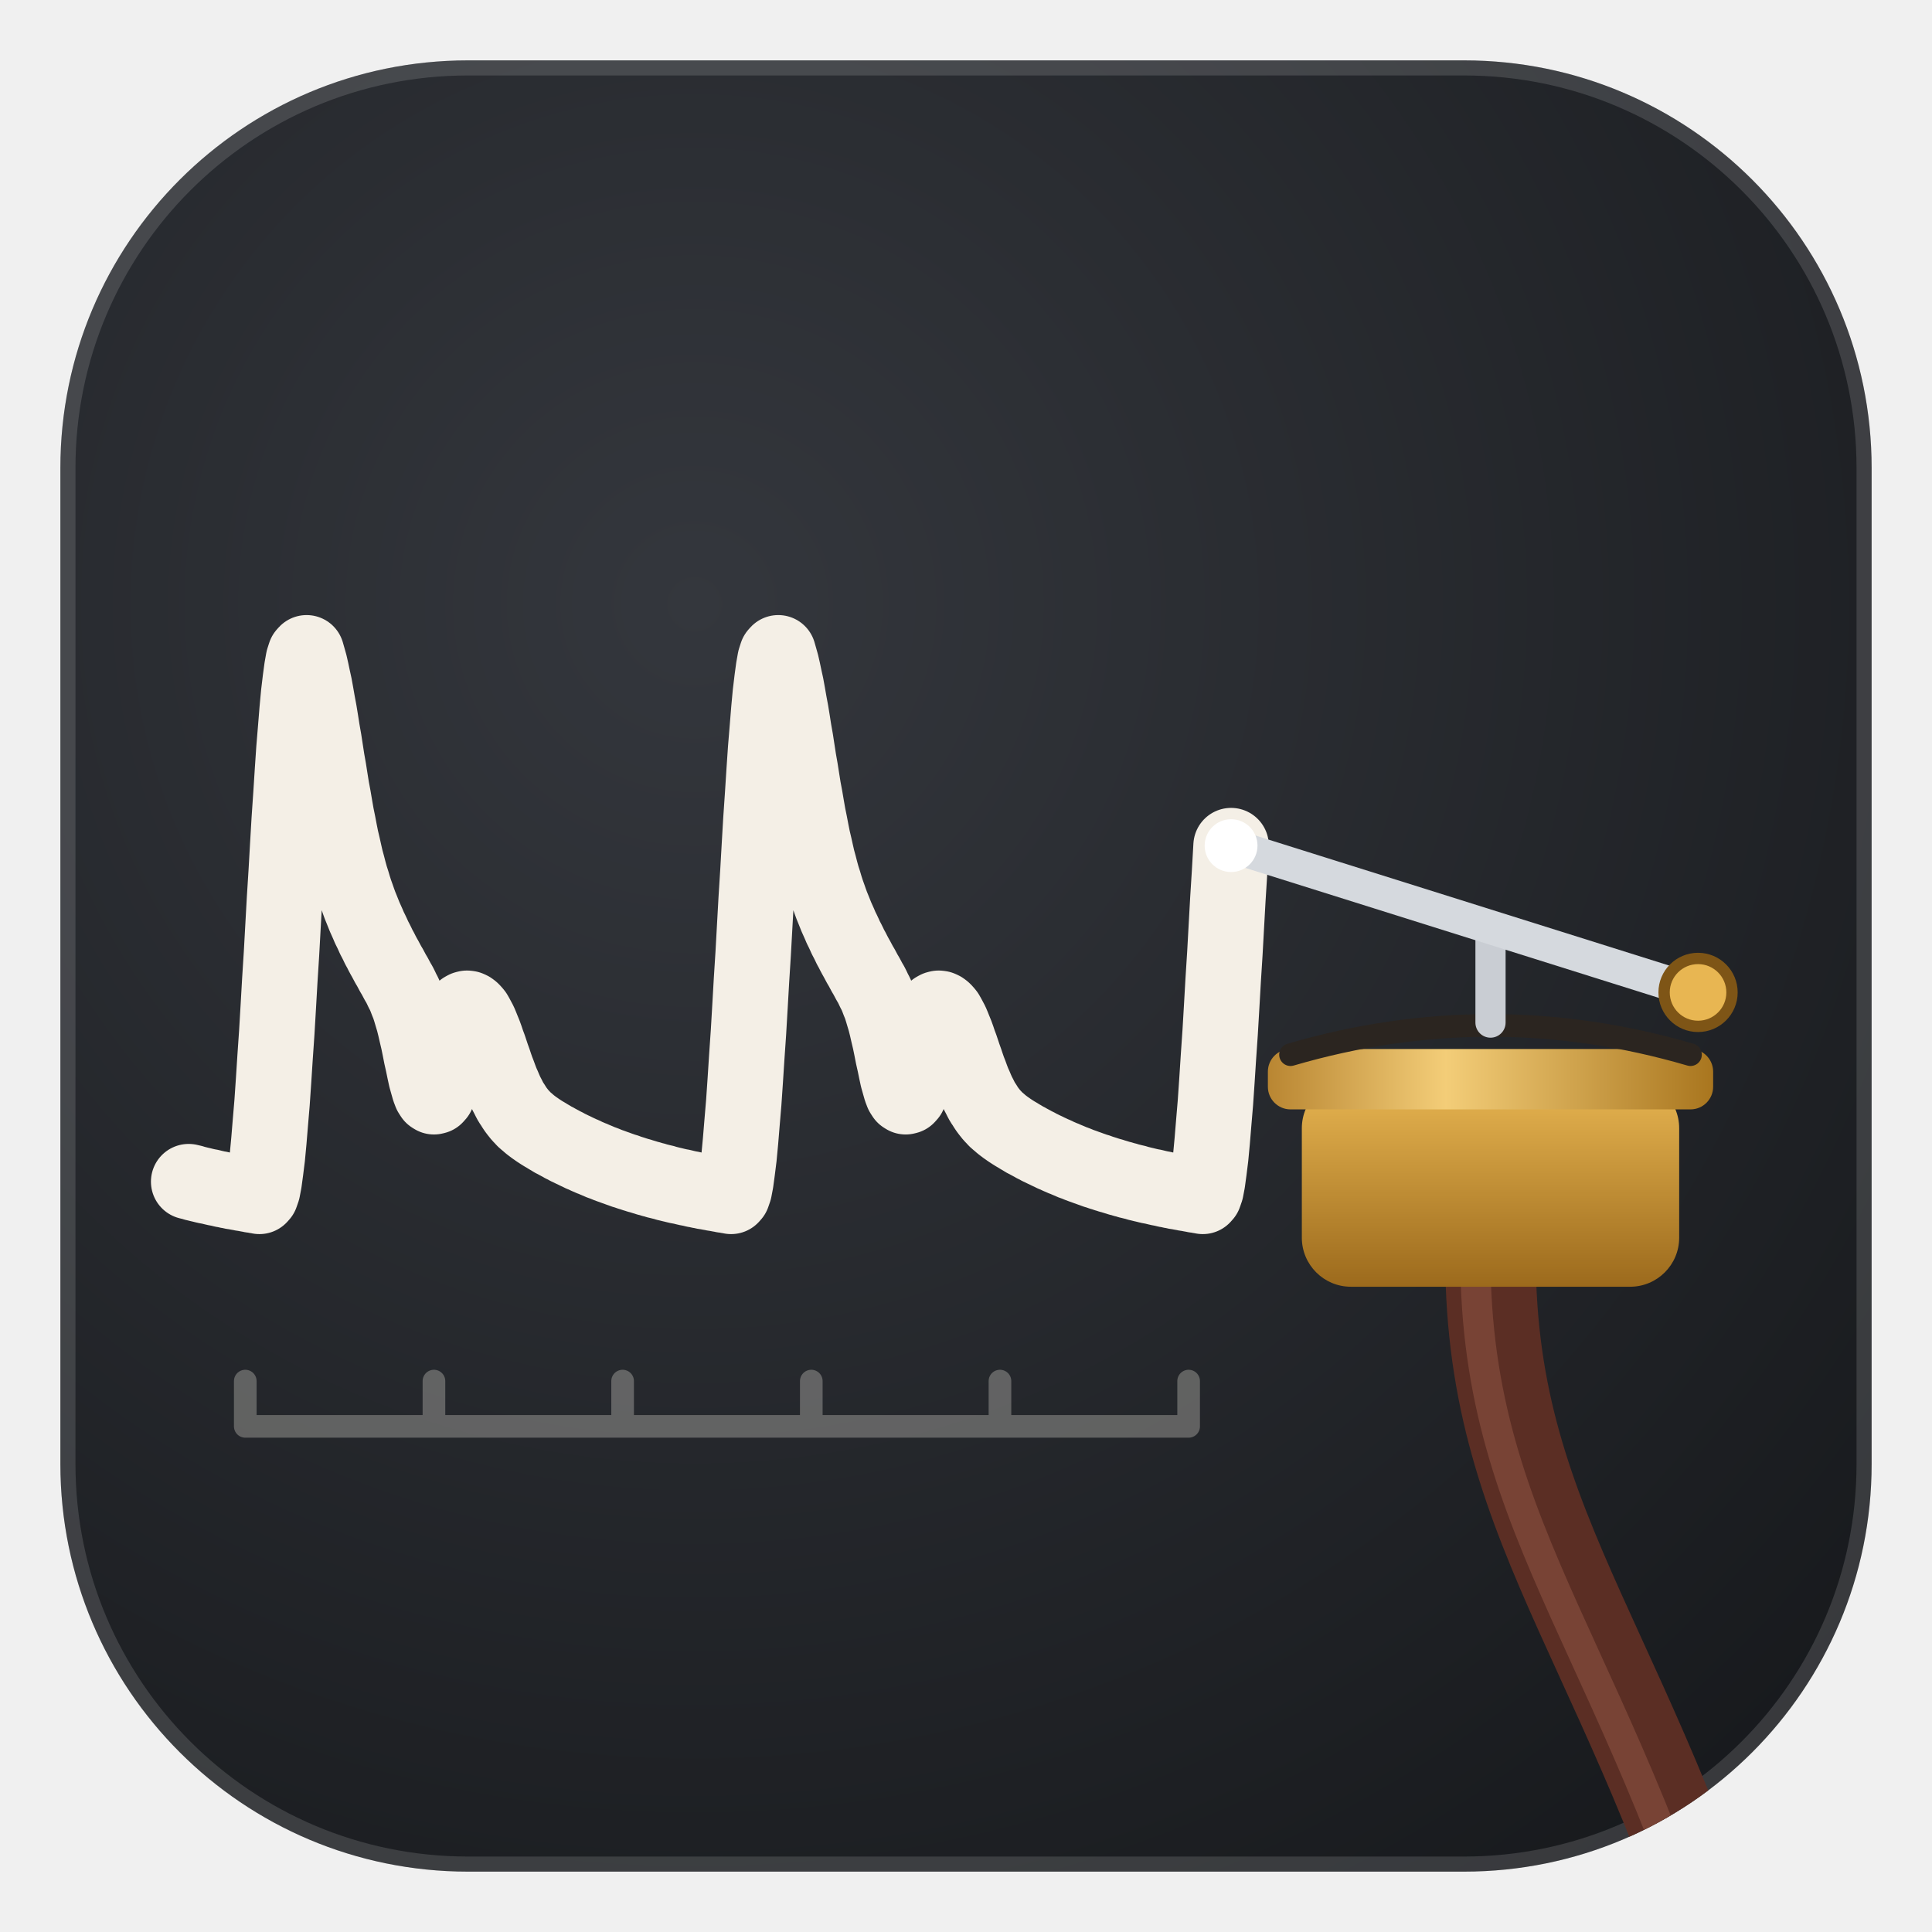
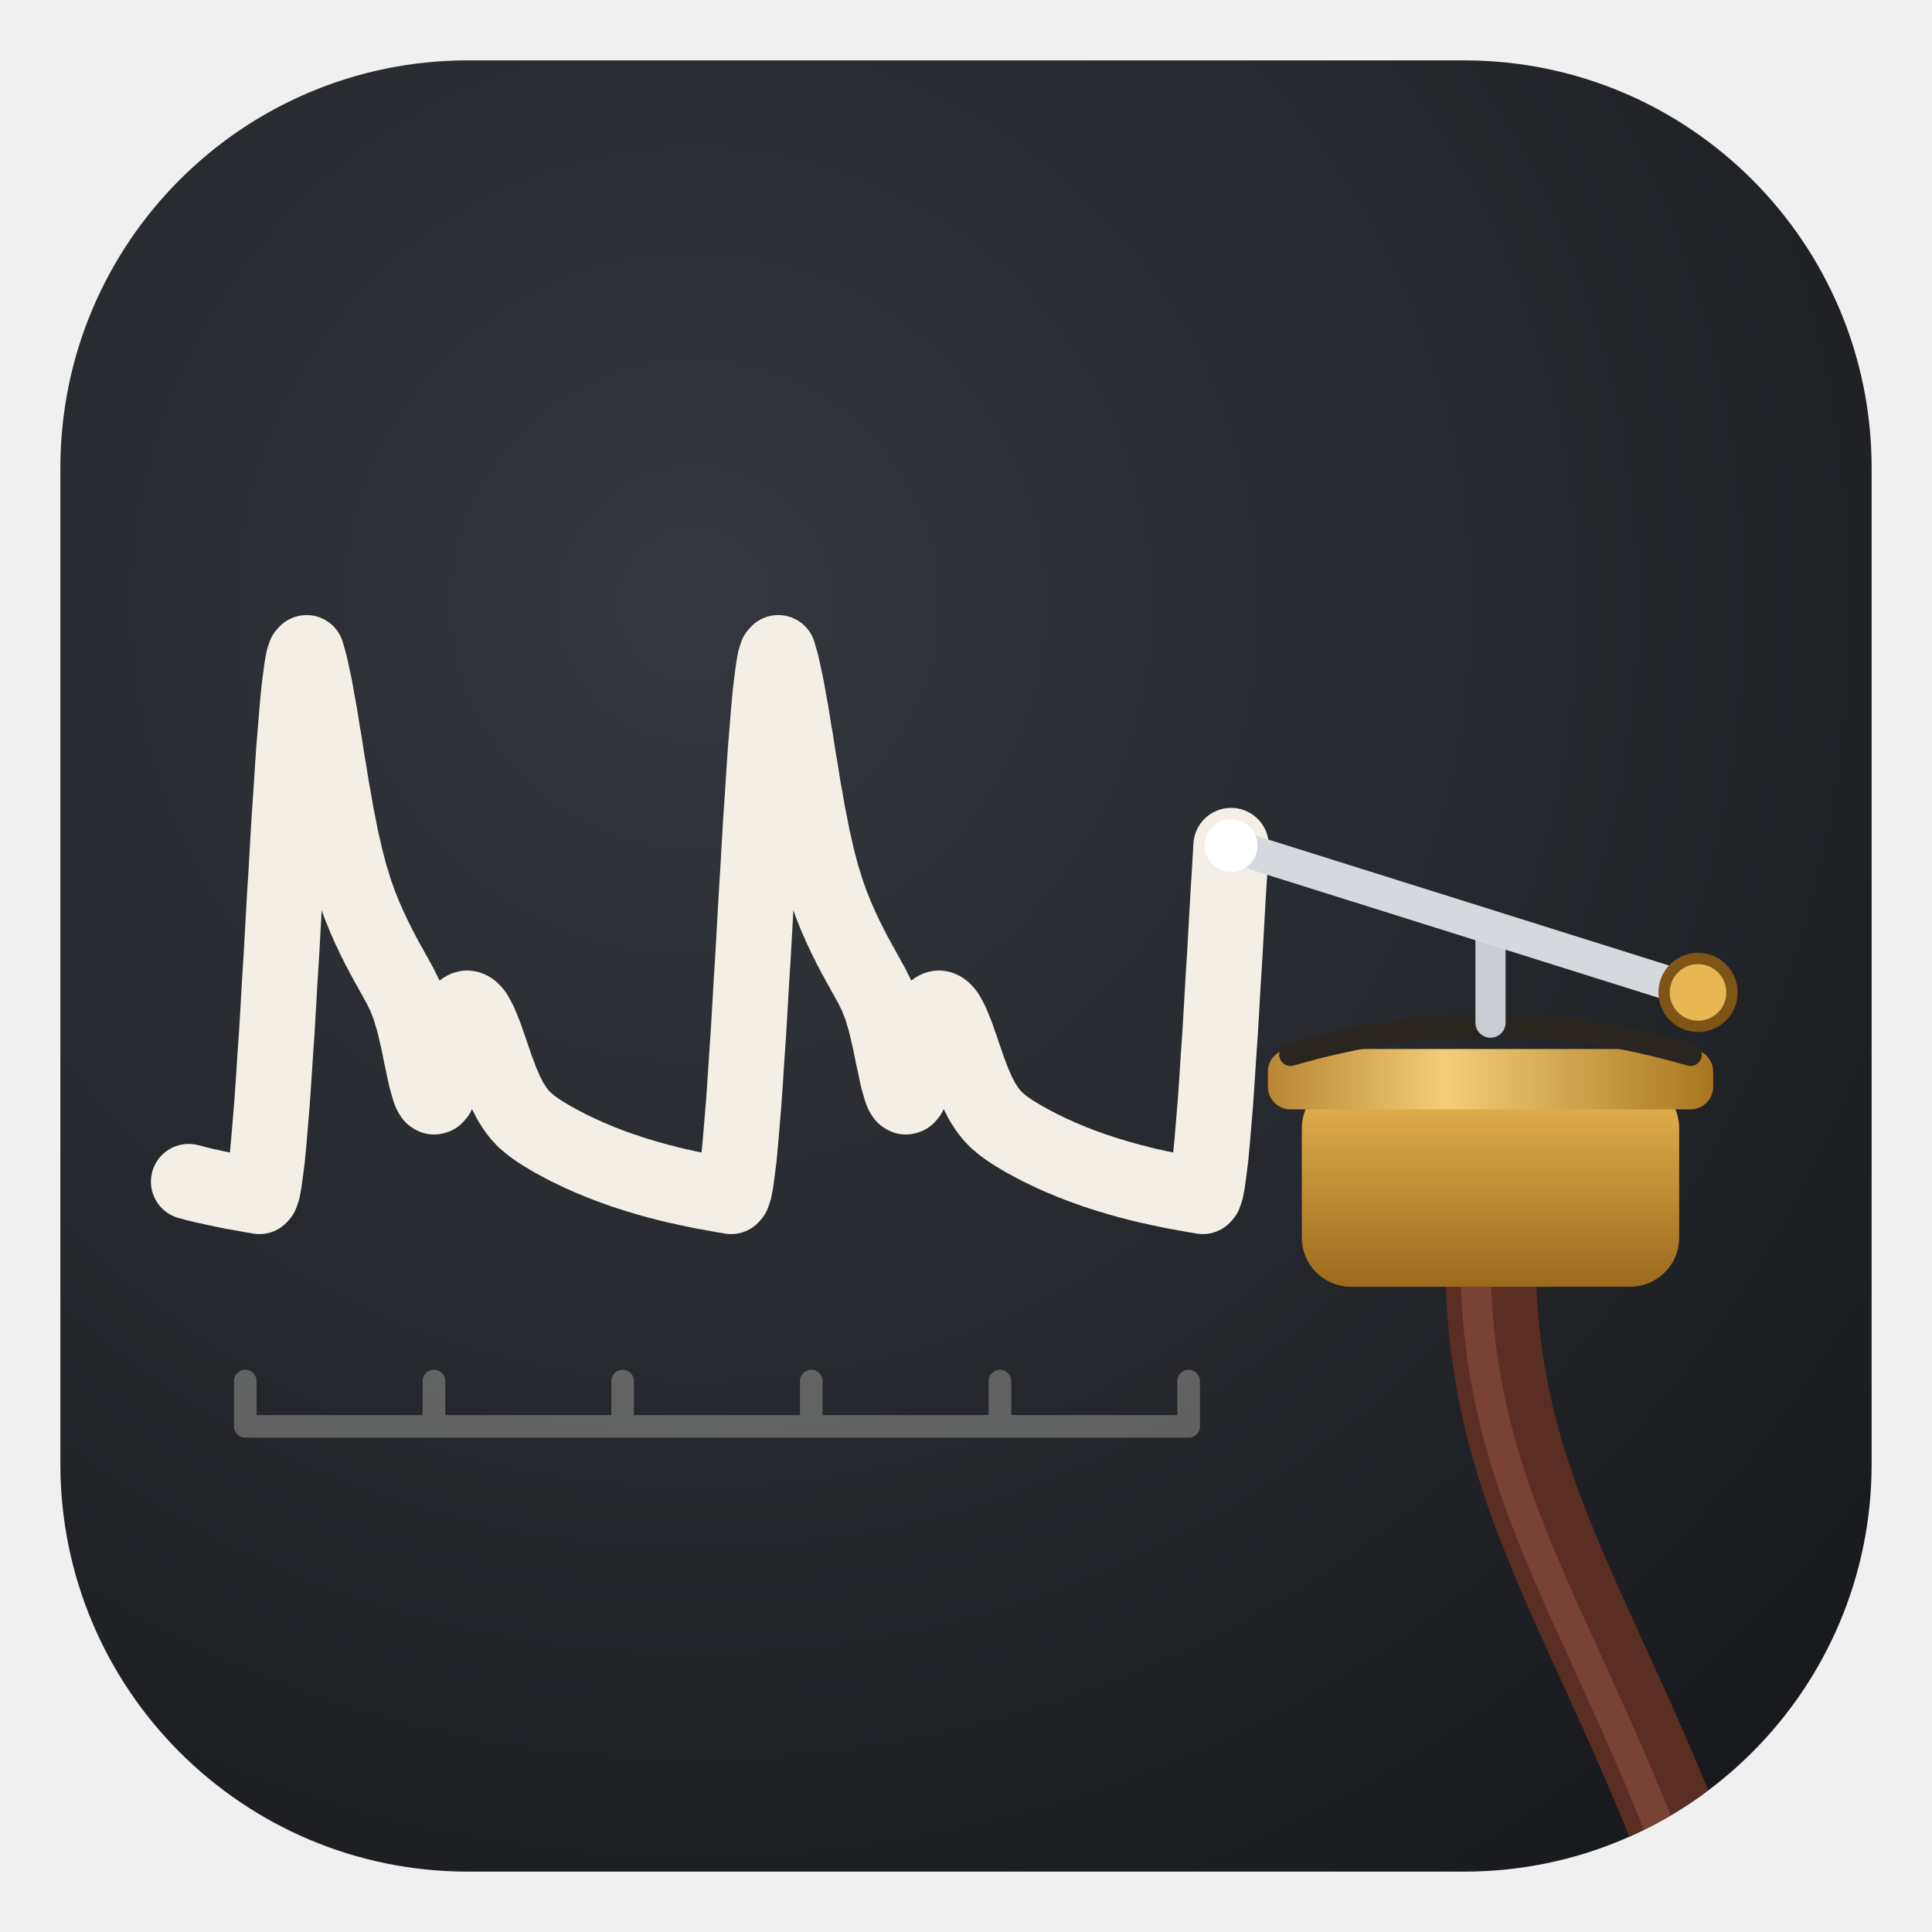
<svg xmlns="http://www.w3.org/2000/svg" viewBox="0 0 1024 1024">
  <defs>
    <radialGradient id="soot" cx="0.35" cy="0.3" r="0.95">
      <stop offset="0" stop-color="#34373D" />
      <stop offset="1" stop-color="#15171A" />
    </radialGradient>
    <linearGradient id="brass" x1="0" y1="0" x2="0" y2="1">
      <stop offset="0" stop-color="#E8B652" />
      <stop offset="1" stop-color="#9C6A1C" />
    </linearGradient>
    <linearGradient id="rim" x1="0" y1="0" x2="1" y2="0">
      <stop offset="0" stop-color="#B98632" />
      <stop offset="0.4" stop-color="#F3CD78" />
      <stop offset="1" stop-color="#A9761F" />
    </linearGradient>
    <clipPath id="tile">
      <rect x="32" y="-24" width="960" height="960" rx="216" />
    </clipPath>
  </defs>
  <rect x="32" y="32" width="960" height="960" rx="216" fill="url(#soot)" />
-   <rect x="36" y="36" width="952" height="952" rx="212" fill="none" stroke="#FFFFFF" stroke-opacity="0.14" stroke-width="8" />
  <g transform="translate(0 56)">
    <g clip-path="url(#tile)">
      <path d="M130 700 H630 M130 700 v-24 M230 700 v-24 M330 700 v-24 M430 700 v-24 M530 700 v-24 M630 700 v-24" stroke="#F2EDE3" stroke-opacity="0.3" stroke-width="12" stroke-linecap="round" fill="none" />
      <path d="M790 610 C790 760 870 820 930 1040" stroke="#5B2E24" stroke-width="48" fill="none" />
      <path d="M782 610 C782 760 862 820 922 1040" stroke="#80493A" stroke-width="16" stroke-opacity="0.8" fill="none" />
    </g>
    <path d="M100.0 570.3 L100.8 570.5 L101.7 570.7 L102.5 570.9 L103.3 571.2 L104.2 571.4 L105.0 571.6 L105.8 571.8 L106.7 572.0 L107.5 572.2 L108.3 572.4 L109.2 572.6 L110.0 572.8 L110.8 572.9 L111.7 573.1 L112.5 573.3 L113.3 573.5 L114.2 573.7 L115.0 573.9 L115.8 574.0 L116.7 574.2 L117.5 574.4 L118.3 574.6 L119.2 574.7 L120.0 574.9 L120.8 575.1 L121.7 575.2 L122.5 575.4 L123.3 575.6 L124.2 575.7 L125.0 575.9 L125.8 576.0 L126.7 576.2 L127.5 576.3 L128.3 576.5 L129.2 576.6 L130.0 576.8 L130.8 576.9 L131.7 577.1 L132.5 577.2 L133.3 577.4 L134.2 577.5 L135.0 577.6 L135.8 577.8 L136.7 577.9 L137.5 578.1 L138.3 577.2 L139.2 574.6 L140.0 570.4 L140.8 564.5 L141.7 557.3 L142.5 548.8 L143.3 539.1 L144.2 528.4 L145.0 516.7 L145.8 504.3 L146.7 491.2 L147.5 477.6 L148.3 463.6 L149.2 449.4 L150.0 434.9 L150.8 420.5 L151.7 406.2 L152.5 392.2 L153.3 378.5 L154.2 365.3 L155.0 352.8 L155.8 341.0 L156.7 330.1 L157.5 320.2 L158.3 311.6 L159.2 304.1 L160.0 298.2 L160.8 293.7 L161.7 290.9 L162.5 290.0 L163.3 292.8 L164.2 296.0 L165.0 299.5 L165.8 303.3 L166.7 307.4 L167.5 311.8 L168.3 316.4 L169.2 321.2 L170.0 326.1 L170.8 331.2 L171.7 336.3 L172.5 341.5 L173.3 346.7 L174.2 351.8 L175.0 356.9 L175.8 361.9 L176.7 366.7 L177.5 371.4 L178.3 376.0 L179.2 380.4 L180.0 384.6 L180.8 388.6 L181.7 392.4 L182.5 396.0 L183.3 399.5 L184.2 402.8 L185.0 405.9 L185.8 408.8 L186.7 411.6 L187.5 414.3 L188.3 416.8 L189.2 419.3 L190.0 421.6 L190.8 423.8 L191.7 426.0 L192.5 428.0 L193.3 430.0 L194.2 432.0 L195.0 433.8 L195.8 435.7 L196.7 437.5 L197.5 439.2 L198.3 441.0 L199.2 442.7 L200.0 444.3 L200.8 446.0 L201.7 447.6 L202.5 449.2 L203.3 450.7 L204.2 452.3 L205.0 453.8 L205.8 455.3 L206.7 456.8 L207.5 458.3 L208.3 459.8 L209.2 461.3 L210.0 462.8 L210.8 464.3 L211.7 465.8 L212.5 467.4 L213.3 469.1 L214.2 470.8 L215.0 472.7 L215.8 474.8 L216.7 477.0 L217.5 479.5 L218.3 482.2 L219.2 485.2 L220.0 488.4 L220.8 491.9 L221.7 495.7 L222.5 499.6 L223.3 503.7 L224.2 507.7 L225.0 511.6 L225.8 515.3 L226.7 518.5 L227.5 521.3 L228.3 523.4 L229.2 524.8 L230.0 525.3 L230.8 525.1 L231.7 524.1 L232.5 522.3 L233.3 519.9 L234.2 517.0 L235.0 513.6 L235.8 510.0 L236.7 506.2 L237.5 502.4 L238.3 498.8 L239.2 495.3 L240.0 492.1 L240.8 489.2 L241.7 486.6 L242.5 484.4 L243.3 482.6 L244.2 481.1 L245.0 480.0 L245.8 479.1 L246.7 478.6 L247.5 478.4 L248.3 478.5 L249.2 478.9 L250.0 479.5 L250.8 480.3 L251.7 481.4 L252.5 482.8 L253.3 484.3 L254.2 486.0 L255.0 487.9 L255.8 489.9 L256.7 492.1 L257.5 494.3 L258.3 496.7 L259.2 499.1 L260.0 501.5 L260.8 503.9 L261.7 506.4 L262.5 508.8 L263.3 511.1 L264.2 513.4 L265.0 515.6 L265.8 517.7 L266.7 519.7 L267.5 521.6 L268.3 523.4 L269.2 525.1 L270.0 526.7 L270.8 528.2 L271.7 529.5 L272.5 530.8 L273.3 532.0 L274.2 533.2 L275.0 534.2 L275.8 535.2 L276.7 536.1 L277.5 537.0 L278.3 537.8 L279.2 538.5 L280.0 539.2 L280.8 539.9 L281.7 540.6 L282.5 541.2 L283.3 541.8 L284.2 542.4 L285.0 543.0 L285.8 543.5 L286.7 544.1 L287.5 544.6 L288.3 545.1 L289.2 545.6 L290.0 546.1 L290.8 546.6 L291.7 547.1 L292.5 547.6 L293.3 548.1 L294.2 548.5 L295.0 549.0 L295.8 549.4 L296.7 549.9 L297.5 550.3 L298.3 550.8 L299.2 551.2 L300.0 551.6 L300.8 552.1 L301.7 552.5 L302.5 552.9 L303.3 553.3 L304.2 553.7 L305.0 554.1 L305.8 554.5 L306.7 554.9 L307.5 555.3 L308.3 555.7 L309.2 556.0 L310.0 556.4 L310.8 556.8 L311.7 557.2 L312.5 557.5 L313.3 557.9 L314.2 558.2 L315.0 558.6 L315.8 558.9 L316.7 559.3 L317.5 559.6 L318.3 560.0 L319.2 560.3 L320.0 560.6 L320.8 560.9 L321.7 561.3 L322.5 561.6 L323.3 561.9 L324.2 562.2 L325.0 562.5 L325.8 562.8 L326.7 563.1 L327.5 563.4 L328.3 563.7 L329.2 564.0 L330.0 564.3 L330.8 564.6 L331.7 564.8 L332.5 565.1 L333.3 565.4 L334.2 565.7 L335.0 565.9 L335.8 566.2 L336.7 566.5 L337.5 566.7 L338.3 567.0 L339.2 567.2 L340.0 567.5 L340.8 567.7 L341.7 568.0 L342.5 568.2 L343.3 568.5 L344.2 568.7 L345.0 568.9 L345.8 569.2 L346.7 569.4 L347.5 569.6 L348.3 569.9 L349.2 570.1 L350.0 570.3 L350.8 570.5 L351.7 570.7 L352.5 570.9 L353.3 571.2 L354.2 571.4 L355.0 571.6 L355.8 571.8 L356.7 572.0 L357.5 572.2 L358.3 572.4 L359.2 572.6 L360.0 572.8 L360.8 572.9 L361.7 573.1 L362.5 573.3 L363.3 573.5 L364.2 573.7 L365.0 573.9 L365.8 574.0 L366.7 574.2 L367.5 574.4 L368.3 574.6 L369.2 574.7 L370.0 574.9 L370.8 575.1 L371.7 575.2 L372.5 575.4 L373.3 575.6 L374.2 575.7 L375.0 575.9 L375.8 576.0 L376.7 576.2 L377.5 576.3 L378.3 576.5 L379.2 576.6 L380.0 576.8 L380.8 576.9 L381.7 577.1 L382.5 577.2 L383.3 577.4 L384.2 577.5 L385.0 577.6 L385.8 577.8 L386.7 577.9 L387.5 578.1 L388.3 577.2 L389.2 574.6 L390.0 570.4 L390.8 564.5 L391.7 557.3 L392.5 548.8 L393.3 539.1 L394.2 528.4 L395.0 516.7 L395.8 504.3 L396.7 491.2 L397.5 477.6 L398.3 463.6 L399.2 449.4 L400.0 434.9 L400.8 420.5 L401.7 406.2 L402.5 392.2 L403.3 378.5 L404.2 365.3 L405.0 352.8 L405.8 341.0 L406.7 330.1 L407.5 320.2 L408.3 311.6 L409.2 304.1 L410.0 298.2 L410.8 293.7 L411.7 290.9 L412.5 290.0 L413.3 292.8 L414.2 296.0 L415.0 299.5 L415.8 303.3 L416.7 307.4 L417.5 311.8 L418.3 316.4 L419.2 321.2 L420.0 326.1 L420.8 331.2 L421.7 336.3 L422.5 341.5 L423.3 346.7 L424.2 351.8 L425.0 356.9 L425.8 361.9 L426.7 366.7 L427.5 371.4 L428.3 376.0 L429.2 380.4 L430.0 384.6 L430.8 388.6 L431.7 392.4 L432.5 396.0 L433.3 399.5 L434.2 402.8 L435.0 405.9 L435.8 408.8 L436.7 411.6 L437.5 414.3 L438.3 416.8 L439.2 419.3 L440.0 421.6 L440.8 423.8 L441.7 426.0 L442.5 428.0 L443.3 430.0 L444.2 432.0 L445.0 433.8 L445.8 435.7 L446.7 437.5 L447.5 439.2 L448.3 441.0 L449.2 442.7 L450.0 444.3 L450.8 446.0 L451.7 447.6 L452.5 449.2 L453.3 450.7 L454.2 452.3 L455.0 453.8 L455.8 455.3 L456.7 456.8 L457.5 458.3 L458.3 459.8 L459.2 461.3 L460.0 462.8 L460.8 464.3 L461.7 465.8 L462.5 467.4 L463.3 469.1 L464.2 470.8 L465.0 472.7 L465.8 474.8 L466.7 477.0 L467.5 479.5 L468.3 482.2 L469.2 485.2 L470.0 488.4 L470.8 491.9 L471.7 495.7 L472.5 499.6 L473.3 503.7 L474.2 507.7 L475.0 511.6 L475.8 515.3 L476.7 518.5 L477.5 521.3 L478.3 523.4 L479.2 524.8 L480.0 525.3 L480.8 525.1 L481.7 524.1 L482.5 522.3 L483.3 519.9 L484.2 517.0 L485.0 513.6 L485.8 510.0 L486.7 506.2 L487.5 502.4 L488.3 498.8 L489.2 495.3 L490.0 492.1 L490.8 489.2 L491.7 486.6 L492.5 484.4 L493.3 482.6 L494.2 481.1 L495.0 480.0 L495.8 479.1 L496.7 478.6 L497.5 478.4 L498.3 478.5 L499.2 478.9 L500.0 479.5 L500.8 480.3 L501.7 481.4 L502.5 482.8 L503.3 484.3 L504.2 486.0 L505.0 487.9 L505.8 489.9 L506.7 492.1 L507.5 494.3 L508.3 496.7 L509.2 499.1 L510.0 501.5 L510.8 503.9 L511.7 506.4 L512.5 508.8 L513.3 511.1 L514.2 513.4 L515.0 515.6 L515.8 517.7 L516.7 519.7 L517.5 521.6 L518.3 523.4 L519.2 525.1 L520.0 526.7 L520.8 528.2 L521.7 529.5 L522.5 530.8 L523.3 532.0 L524.2 533.2 L525.0 534.2 L525.8 535.2 L526.7 536.1 L527.5 537.0 L528.3 537.8 L529.2 538.5 L530.0 539.2 L530.8 539.9 L531.7 540.6 L532.5 541.2 L533.3 541.8 L534.2 542.4 L535.0 543.0 L535.8 543.5 L536.7 544.1 L537.5 544.6 L538.3 545.1 L539.2 545.6 L540.0 546.1 L540.8 546.6 L541.7 547.1 L542.5 547.6 L543.3 548.1 L544.2 548.5 L545.0 549.0 L545.8 549.4 L546.7 549.9 L547.5 550.3 L548.3 550.8 L549.2 551.2 L550.0 551.6 L550.8 552.1 L551.7 552.5 L552.5 552.9 L553.3 553.3 L554.2 553.7 L555.0 554.1 L555.8 554.5 L556.7 554.9 L557.5 555.3 L558.3 555.7 L559.2 556.0 L560.0 556.4 L560.8 556.8 L561.7 557.2 L562.5 557.5 L563.3 557.9 L564.2 558.2 L565.0 558.6 L565.8 558.9 L566.7 559.3 L567.5 559.6 L568.3 560.0 L569.2 560.3 L570.0 560.6 L570.8 560.9 L571.7 561.3 L572.5 561.6 L573.3 561.9 L574.2 562.2 L575.0 562.5 L575.8 562.8 L576.7 563.1 L577.5 563.4 L578.3 563.7 L579.2 564.0 L580.0 564.3 L580.8 564.6 L581.7 564.8 L582.5 565.1 L583.3 565.4 L584.2 565.7 L585.0 565.9 L585.8 566.2 L586.7 566.5 L587.5 566.7 L588.3 567.0 L589.2 567.2 L590.0 567.5 L590.8 567.7 L591.7 568.0 L592.5 568.2 L593.3 568.5 L594.2 568.7 L595.0 568.9 L595.8 569.2 L596.7 569.4 L597.5 569.6 L598.3 569.9 L599.2 570.1 L600.0 570.3 L600.8 570.5 L601.7 570.7 L602.5 570.9 L603.3 571.2 L604.2 571.4 L605.0 571.6 L605.8 571.8 L606.7 572.0 L607.5 572.2 L608.3 572.4 L609.2 572.6 L610.0 572.8 L610.8 572.9 L611.7 573.1 L612.5 573.3 L613.3 573.5 L614.2 573.7 L615.0 573.9 L615.8 574.0 L616.7 574.2 L617.5 574.4 L618.3 574.6 L619.2 574.7 L620.0 574.9 L620.8 575.1 L621.7 575.2 L622.5 575.4 L623.3 575.6 L624.2 575.7 L625.0 575.9 L625.8 576.0 L626.7 576.2 L627.5 576.3 L628.3 576.5 L629.2 576.6 L630.0 576.8 L630.8 576.9 L631.7 577.1 L632.5 577.2 L633.3 577.4 L634.2 577.5 L635.0 577.6 L635.8 577.8 L636.7 577.9 L637.5 578.1 L638.3 577.2 L639.2 574.6 L640.0 570.4 L640.8 564.5 L641.7 557.3 L642.5 548.8 L643.3 539.1 L644.2 528.4 L645.0 516.7 L645.8 504.3 L646.7 491.2 L647.5 477.6 L648.3 463.6 L649.2 449.4 L650.0 434.9 L650.8 420.5 L651.7 406.2 L652.5 392.2" stroke="#F4EFE6" stroke-width="40" stroke-linecap="round" stroke-linejoin="round" fill="none" />
    <rect x="690" y="516" width="200" height="110" rx="26" fill="url(#brass)" />
    <rect x="672" y="500" width="236" height="32" rx="12" fill="url(#rim)" />
    <path d="M684 503 Q790 472 896 503" stroke="#2B2520" stroke-width="12" fill="none" stroke-linecap="round" />
    <path d="M790 486 V436" stroke="#C9CDD3" stroke-width="16" stroke-linecap="round" />
    <path d="M896 503 V470" stroke="url(#rim)" stroke-width="24" stroke-linecap="round" />
    <path d="M652.5 392.2 L900 470" stroke="#D5D9DE" stroke-width="18" stroke-linecap="round" />
    <circle cx="900" cy="470" r="18" fill="#E8B652" stroke="#7E5516" stroke-width="6" />
    <circle cx="652.5" cy="392.2" r="14" fill="#FFFFFF" />
  </g>
</svg>
